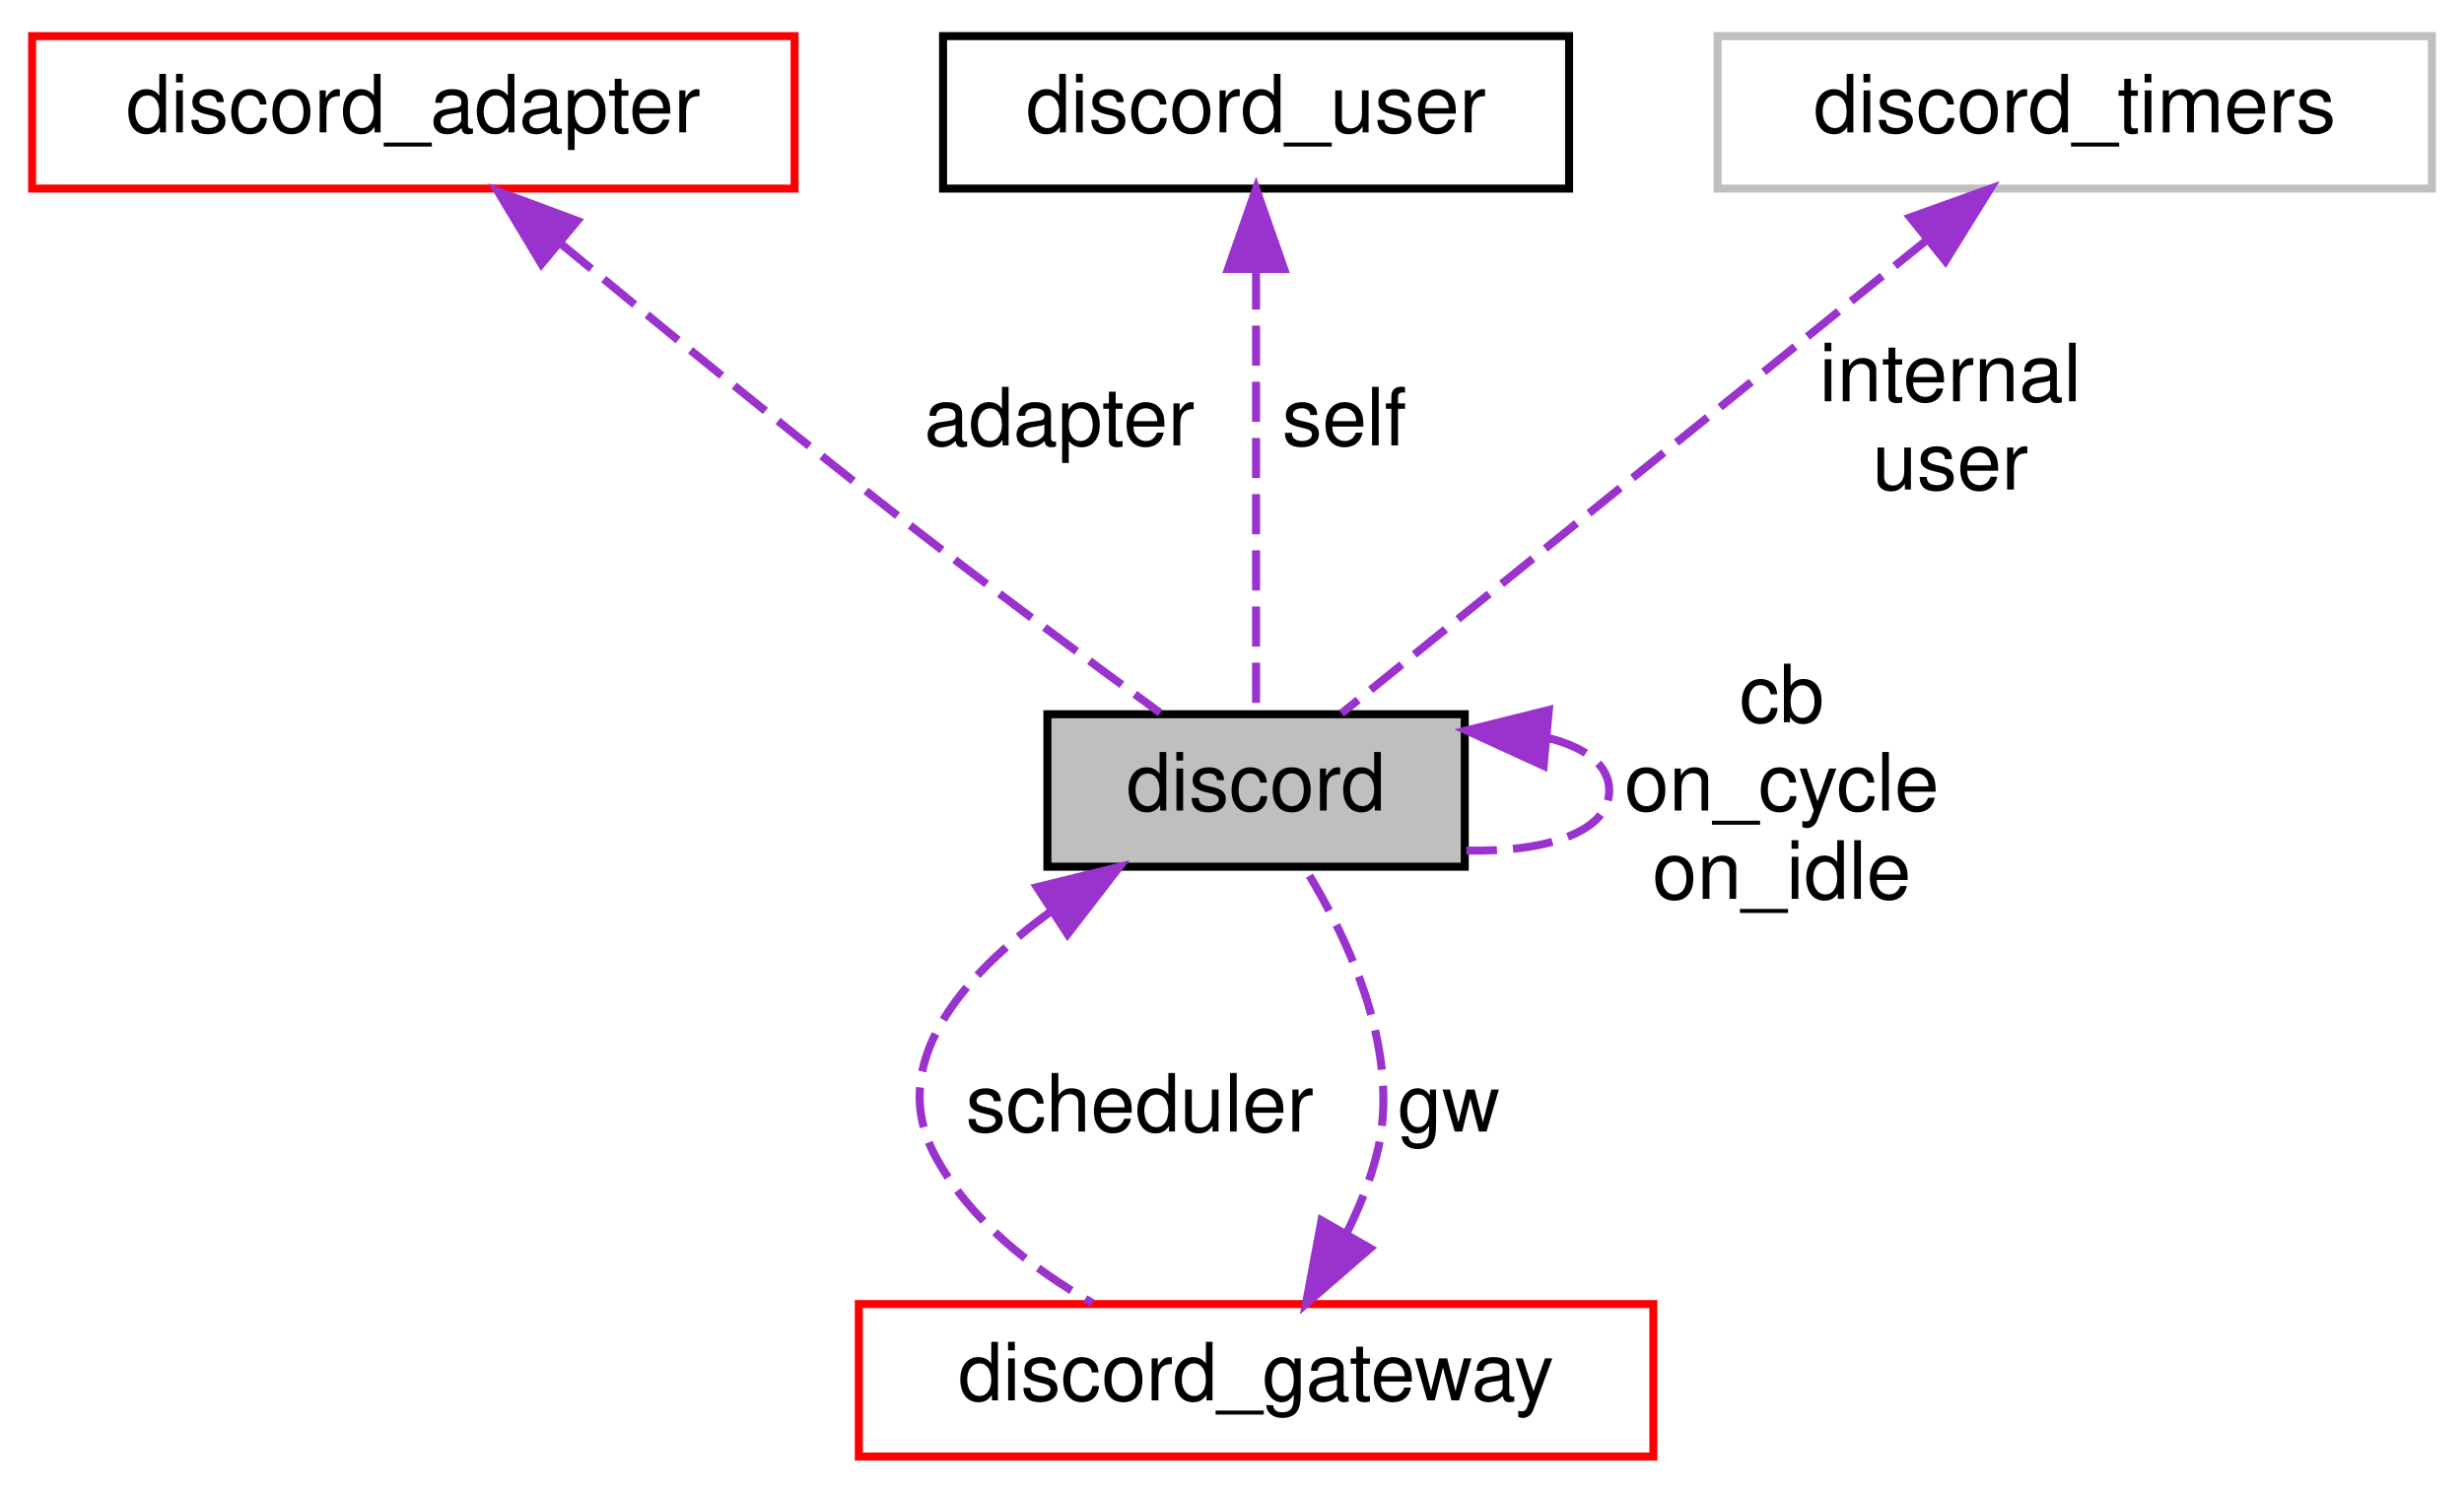
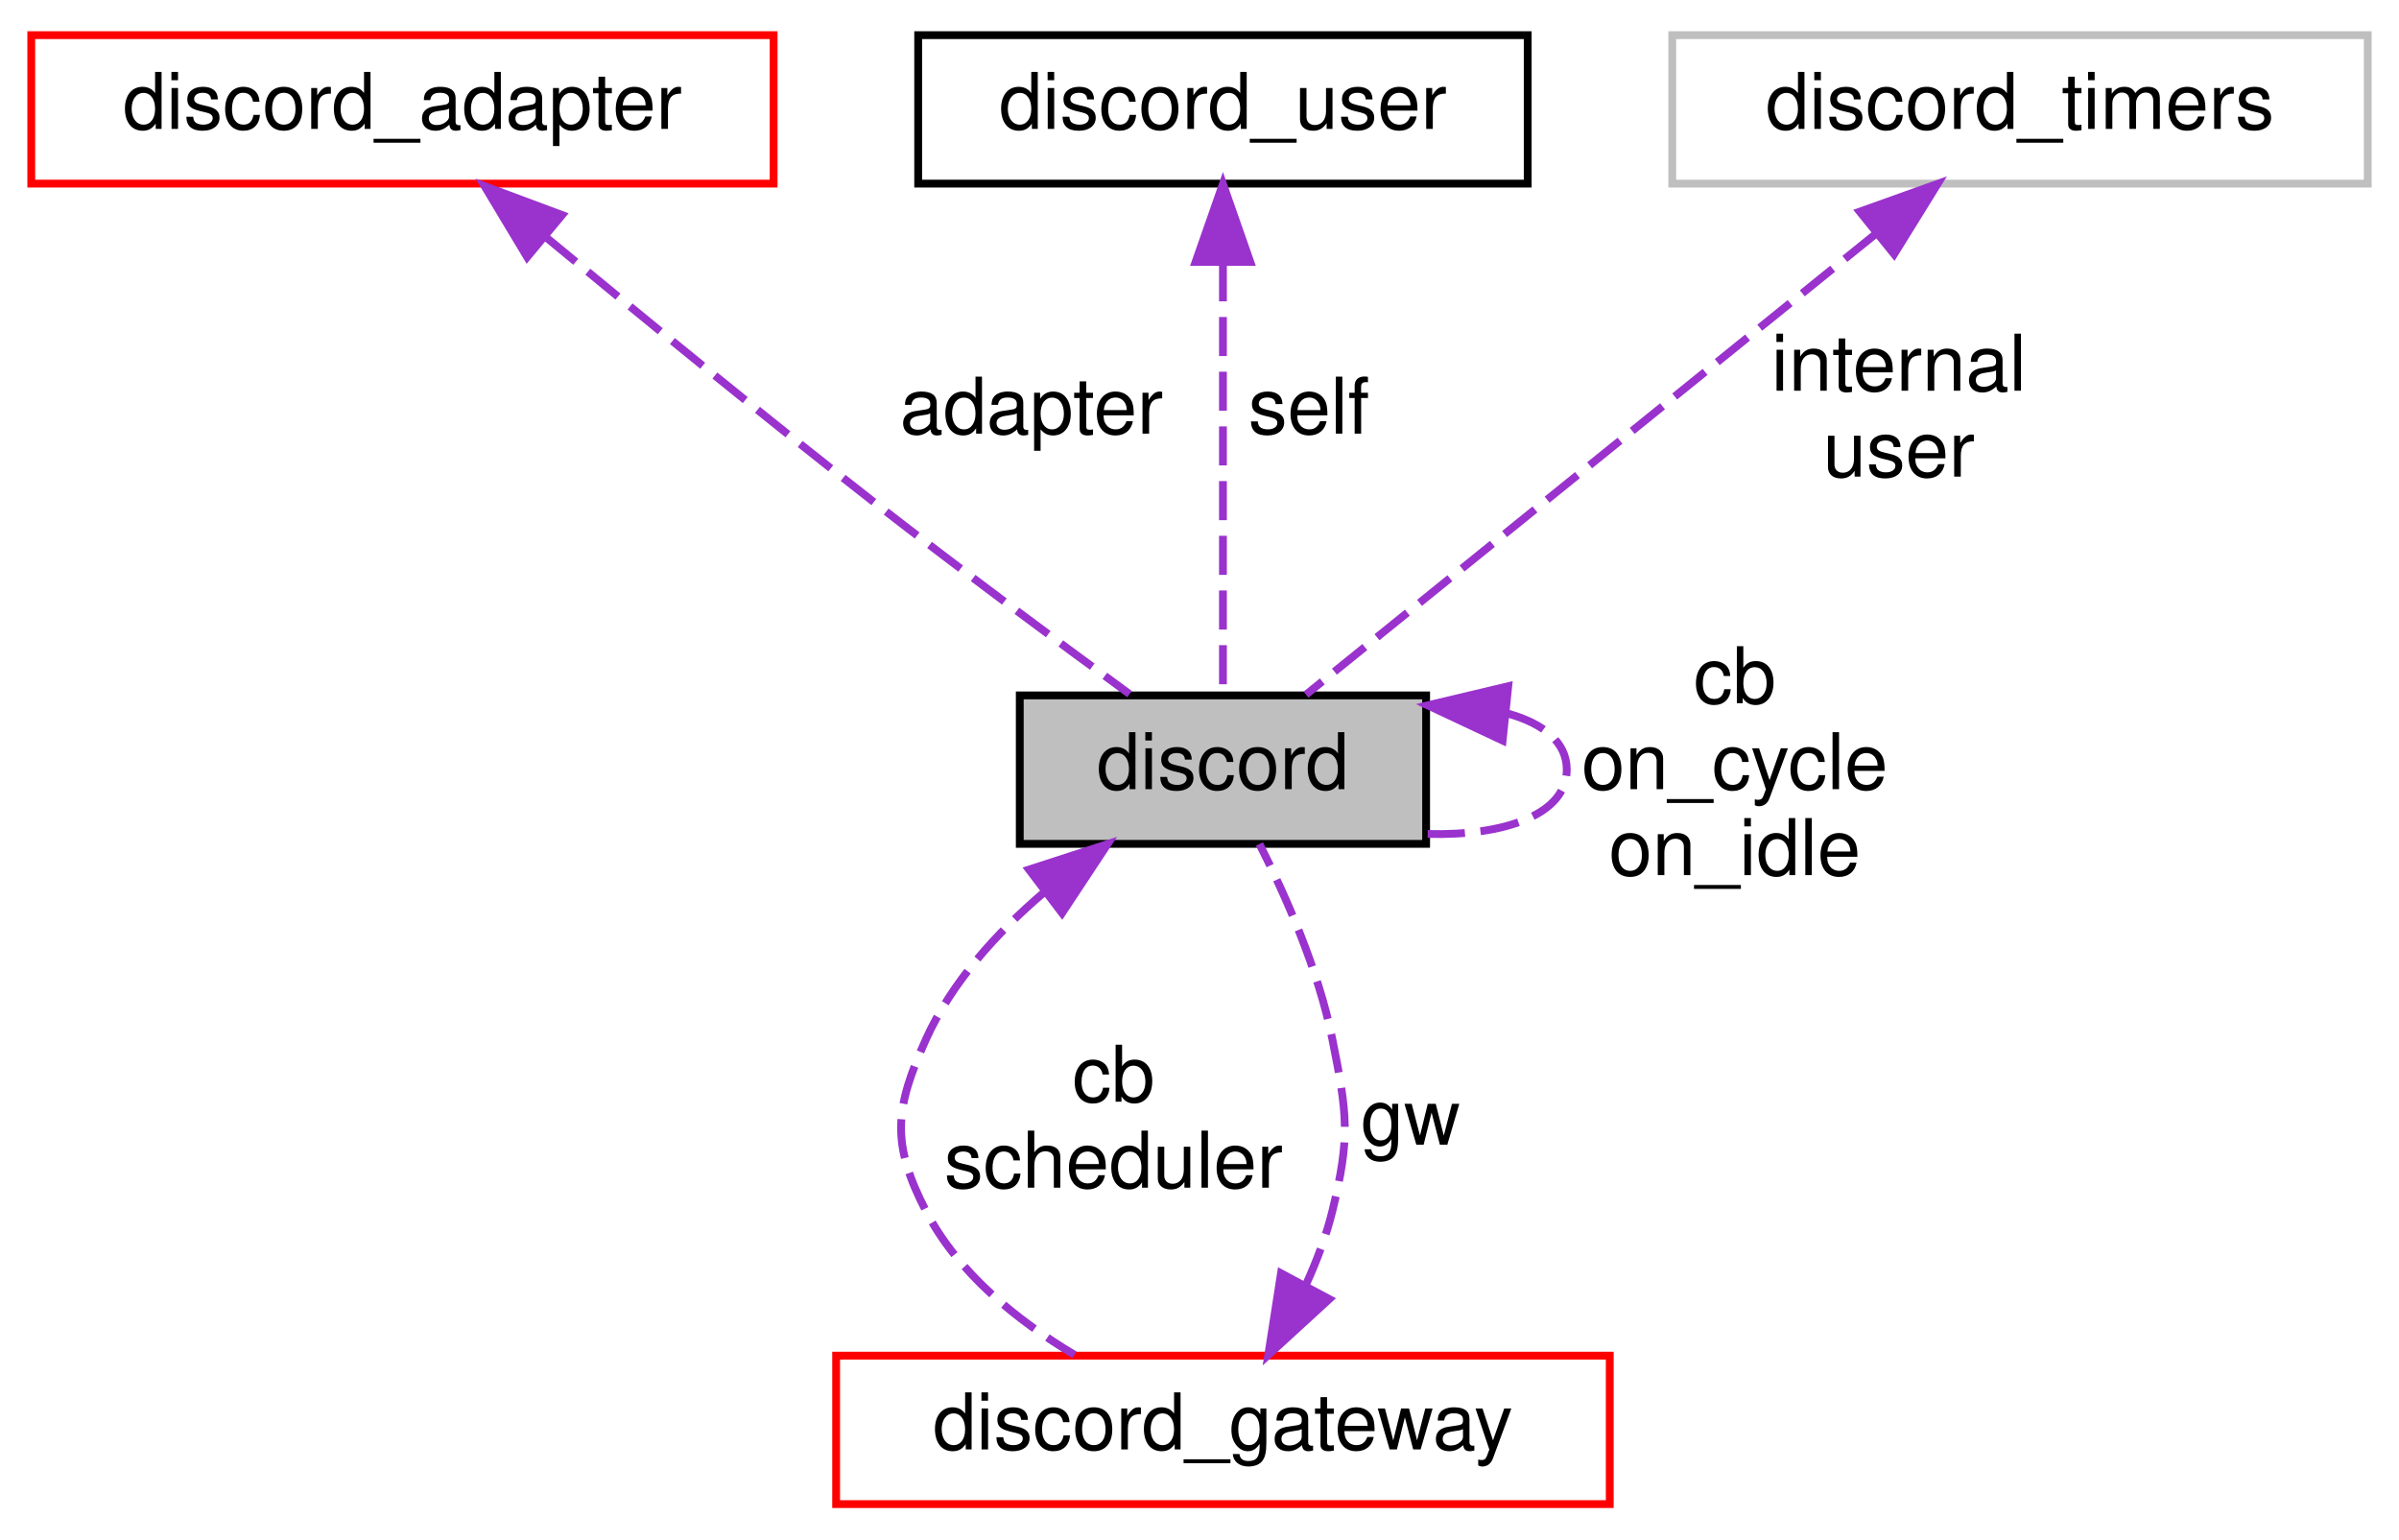
- <svg xmlns="http://www.w3.org/2000/svg" xmlns:xlink="http://www.w3.org/1999/xlink" width="307pt" height="186pt" viewBox="0.00 0.00 307.00 186.00">
-   <g id="graph0" class="graph" transform="scale(1 1) rotate(0) translate(4 182)">
+ <svg xmlns="http://www.w3.org/2000/svg" xmlns:xlink="http://www.w3.org/1999/xlink" width="307pt" height="197pt" viewBox="0.00 0.00 307.00 197.00">
+   <g id="graph0" class="graph" transform="scale(1 1) rotate(0) translate(4 193)">
    <g id="node1" class="node">
      <g id="a_node1">
        <a xlink:title="The Discord client handler.">
-           <polygon fill="#bfbfbf" stroke="black" points="126.5,-74 126.5,-93 178.5,-93 178.5,-74 126.5,-74" />
-           <text text-anchor="middle" x="152.5" y="-81" font-family="Helvetica,sans-Serif" font-size="10.00">discord</text>
+           <polygon fill="#bfbfbf" stroke="black" points="126.5,-85 126.5,-104 178.5,-104 178.5,-85 126.5,-85" />
+           <text text-anchor="middle" x="152.5" y="-92" font-family="Helvetica,sans-Serif" font-size="10.00">discord</text>
        </a>
      </g>
    </g>
    <g id="edge6" class="edge">
-       <path fill="none" stroke="#9a32cd" stroke-dasharray="5,2" d="M188.97,-90.02C193.52,-88.86 196.5,-86.69 196.5,-83.5 196.5,-78.27 188.46,-75.77 178.7,-76.02" />
-       <polygon fill="#9a32cd" stroke="#9a32cd" points="188.33,-86.56 178.7,-90.98 188.98,-93.53 188.33,-86.56" />
-       <text text-anchor="middle" x="218" y="-92" font-family="Helvetica,sans-Serif" font-size="10.00"> cb</text>
-       <text text-anchor="middle" x="218" y="-81" font-family="Helvetica,sans-Serif" font-size="10.00">on_cycle</text>
-       <text text-anchor="middle" x="218" y="-70" font-family="Helvetica,sans-Serif" font-size="10.00">on_idle</text>
+       <path fill="none" stroke="#9a32cd" stroke-dasharray="5,2" d="M188.97,-101.67C193.52,-100.4 196.5,-98.01 196.5,-94.5 196.5,-88.74 188.46,-86 178.7,-86.27" />
+       <polygon fill="#9a32cd" stroke="#9a32cd" points="188.29,-98.22 178.7,-102.73 189.01,-105.18 188.29,-98.22" />
+       <text text-anchor="middle" x="218" y="-103" font-family="Helvetica,sans-Serif" font-size="10.00"> cb</text>
+       <text text-anchor="middle" x="218" y="-92" font-family="Helvetica,sans-Serif" font-size="10.00">on_cycle</text>
+       <text text-anchor="middle" x="218" y="-81" font-family="Helvetica,sans-Serif" font-size="10.00">on_idle</text>
    </g>
    <g id="node3" class="node">
      <g id="a_node3">
        <a xlink:href="structdiscord__gateway.html" target="_top" xlink:title="The handle used for establishing a WebSockets connection.">
          <polygon fill="none" stroke="red" points="103,-0.5 103,-19.5 202,-19.5 202,-0.5 103,-0.5" />
          <text text-anchor="middle" x="152.5" y="-7.5" font-family="Helvetica,sans-Serif" font-size="10.00">discord_gateway</text>
        </a>
      </g>
    </g>
    <g id="edge3" class="edge">
-       <path fill="none" stroke="#9a32cd" stroke-dasharray="5,2" d="M126.82,-68.34C115.7,-60.22 106.44,-49.4 112.5,-38 116.75,-30.01 124.53,-23.96 132.11,-19.63" />
-       <polygon fill="#9a32cd" stroke="#9a32cd" points="125.19,-71.45 135.48,-73.98 129.01,-65.59 125.19,-71.45" />
-       <text text-anchor="middle" x="138" y="-41" font-family="Helvetica,sans-Serif" font-size="10.00"> scheduler</text>
+       <path fill="none" stroke="#9a32cd" stroke-dasharray="5,2" d="M129.55,-78.74C123.52,-73.6 117.78,-67.27 114.5,-60 110.48,-51.09 110.02,-46.69 114.5,-38 118.58,-30.09 126.17,-23.99 133.5,-19.61" />
+       <polygon fill="#9a32cd" stroke="#9a32cd" points="127.68,-81.71 137.75,-84.98 131.91,-76.14 127.68,-81.71" />
+       <text text-anchor="middle" x="138.5" y="-52" font-family="Helvetica,sans-Serif" font-size="10.00"> cb</text>
+       <text text-anchor="middle" x="138.5" y="-41" font-family="Helvetica,sans-Serif" font-size="10.00">scheduler</text>
    </g>
    <g id="node2" class="node">
      <g id="a_node2">
        <a xlink:href="structdiscord__adapter.html" target="_top" xlink:title="The handle used for performing HTTP Requests.">
-           <polygon fill="none" stroke="red" points="0,-158.5 0,-177.5 95,-177.5 95,-158.5 0,-158.5" />
-           <text text-anchor="middle" x="47.5" y="-165.5" font-family="Helvetica,sans-Serif" font-size="10.00">discord_adapter</text>
+           <polygon fill="none" stroke="red" points="0,-169.5 0,-188.5 95,-188.5 95,-169.5 0,-169.5" />
+           <text text-anchor="middle" x="47.5" y="-176.5" font-family="Helvetica,sans-Serif" font-size="10.00">discord_adapter</text>
        </a>
      </g>
    </g>
    <g id="edge1" class="edge">
-       <path fill="none" stroke="#9a32cd" stroke-dasharray="5,2" d="M65.82,-151.68C77.62,-141.91 93.33,-129.05 107.5,-118 118.56,-109.37 131.42,-99.85 140.55,-93.17" />
-       <polygon fill="#9a32cd" stroke="#9a32cd" points="63.46,-149.1 58.01,-158.18 67.93,-154.48 63.46,-149.1" />
-       <text text-anchor="middle" x="128" y="-126.5" font-family="Helvetica,sans-Serif" font-size="10.00"> adapter</text>
+       <path fill="none" stroke="#9a32cd" stroke-dasharray="5,2" d="M65.82,-162.68C77.62,-152.91 93.33,-140.05 107.5,-129 118.56,-120.37 131.42,-110.85 140.55,-104.17" />
+       <polygon fill="#9a32cd" stroke="#9a32cd" points="63.46,-160.1 58.01,-169.18 67.93,-165.48 63.46,-160.1" />
+       <text text-anchor="middle" x="128" y="-137.5" font-family="Helvetica,sans-Serif" font-size="10.00"> adapter</text>
    </g>
    <g id="edge2" class="edge">
-       <path fill="none" stroke="#9a32cd" stroke-dasharray="5,2" d="M163.85,-28.47C165.36,-31.54 166.67,-34.78 167.5,-38 170.77,-50.63 164.09,-64.85 158.63,-73.75" />
-       <polygon fill="#9a32cd" stroke="#9a32cd" points="166.72,-26.45 158.71,-19.52 160.65,-29.93 166.72,-26.45" />
-       <text text-anchor="middle" x="176.5" y="-41" font-family="Helvetica,sans-Serif" font-size="10.00"> gw</text>
+       <path fill="none" stroke="#9a32cd" stroke-dasharray="5,2" d="M163.1,-28.54C164.5,-31.6 165.72,-34.82 166.5,-38 168.82,-47.5 168.42,-50.41 166.5,-60 164.72,-68.9 160.51,-78.39 157.17,-84.98" />
+       <polygon fill="#9a32cd" stroke="#9a32cd" points="166.11,-26.74 158.3,-19.58 159.93,-30.04 166.11,-26.74" />
+       <text text-anchor="middle" x="176.5" y="-46.5" font-family="Helvetica,sans-Serif" font-size="10.00"> gw</text>
    </g>
    <g id="node4" class="node">
      <g id="a_node4">
        <a xlink:href="structdiscord__user.html" target="_top" xlink:title=" ">
-           <polygon fill="none" stroke="black" points="113.5,-158.5 113.5,-177.5 191.5,-177.5 191.5,-158.5 113.5,-158.5" />
-           <text text-anchor="middle" x="152.5" y="-165.5" font-family="Helvetica,sans-Serif" font-size="10.00">discord_user</text>
+           <polygon fill="none" stroke="black" points="113.5,-169.5 113.5,-188.5 191.5,-188.5 191.5,-169.5 113.5,-169.5" />
+           <text text-anchor="middle" x="152.5" y="-176.5" font-family="Helvetica,sans-Serif" font-size="10.00">discord_user</text>
        </a>
      </g>
    </g>
    <g id="edge4" class="edge">
-       <path fill="none" stroke="#9a32cd" stroke-dasharray="5,2" d="M152.5,-148.43C152.5,-131.13 152.5,-106.11 152.5,-93.1" />
-       <polygon fill="#9a32cd" stroke="#9a32cd" points="149,-148.48 152.5,-158.48 156,-148.48 149,-148.48" />
-       <text text-anchor="middle" x="163.5" y="-126.5" font-family="Helvetica,sans-Serif" font-size="10.00"> self</text>
+       <path fill="none" stroke="#9a32cd" stroke-dasharray="5,2" d="M152.5,-159.43C152.5,-142.13 152.5,-117.11 152.5,-104.1" />
+       <polygon fill="#9a32cd" stroke="#9a32cd" points="149,-159.48 152.5,-169.48 156,-159.48 149,-159.48" />
+       <text text-anchor="middle" x="163.5" y="-137.5" font-family="Helvetica,sans-Serif" font-size="10.00"> self</text>
    </g>
    <g id="node5" class="node">
      <g id="a_node5">
        <a xlink:href="structdiscord__timers.html" target="_top" xlink:title=" ">
-           <polygon fill="none" stroke="#bfbfbf" points="210,-158.5 210,-177.5 299,-177.5 299,-158.5 210,-158.5" />
-           <text text-anchor="middle" x="254.5" y="-165.5" font-family="Helvetica,sans-Serif" font-size="10.00">discord_timers</text>
+           <polygon fill="none" stroke="#bfbfbf" points="210,-169.5 210,-188.5 299,-188.5 299,-169.5 210,-169.5" />
+           <text text-anchor="middle" x="254.5" y="-176.5" font-family="Helvetica,sans-Serif" font-size="10.00">discord_timers</text>
        </a>
      </g>
    </g>
    <g id="edge5" class="edge">
-       <path fill="none" stroke="#9a32cd" stroke-dasharray="5,2" d="M235.97,-152.01C214.65,-134.77 180.37,-107.04 163.13,-93.1" />
-       <polygon fill="#9a32cd" stroke="#9a32cd" points="233.99,-154.91 243.97,-158.48 238.39,-149.47 233.99,-154.91" />
-       <text text-anchor="middle" x="239" y="-132" font-family="Helvetica,sans-Serif" font-size="10.00"> internal</text>
-       <text text-anchor="middle" x="239" y="-121" font-family="Helvetica,sans-Serif" font-size="10.00">user</text>
+       <path fill="none" stroke="#9a32cd" stroke-dasharray="5,2" d="M235.97,-163.01C214.65,-145.77 180.37,-118.04 163.13,-104.1" />
+       <polygon fill="#9a32cd" stroke="#9a32cd" points="233.99,-165.91 243.97,-169.48 238.39,-160.47 233.99,-165.91" />
+       <text text-anchor="middle" x="239" y="-143" font-family="Helvetica,sans-Serif" font-size="10.00"> internal</text>
+       <text text-anchor="middle" x="239" y="-132" font-family="Helvetica,sans-Serif" font-size="10.00">user</text>
    </g>
  </g>
</svg>
